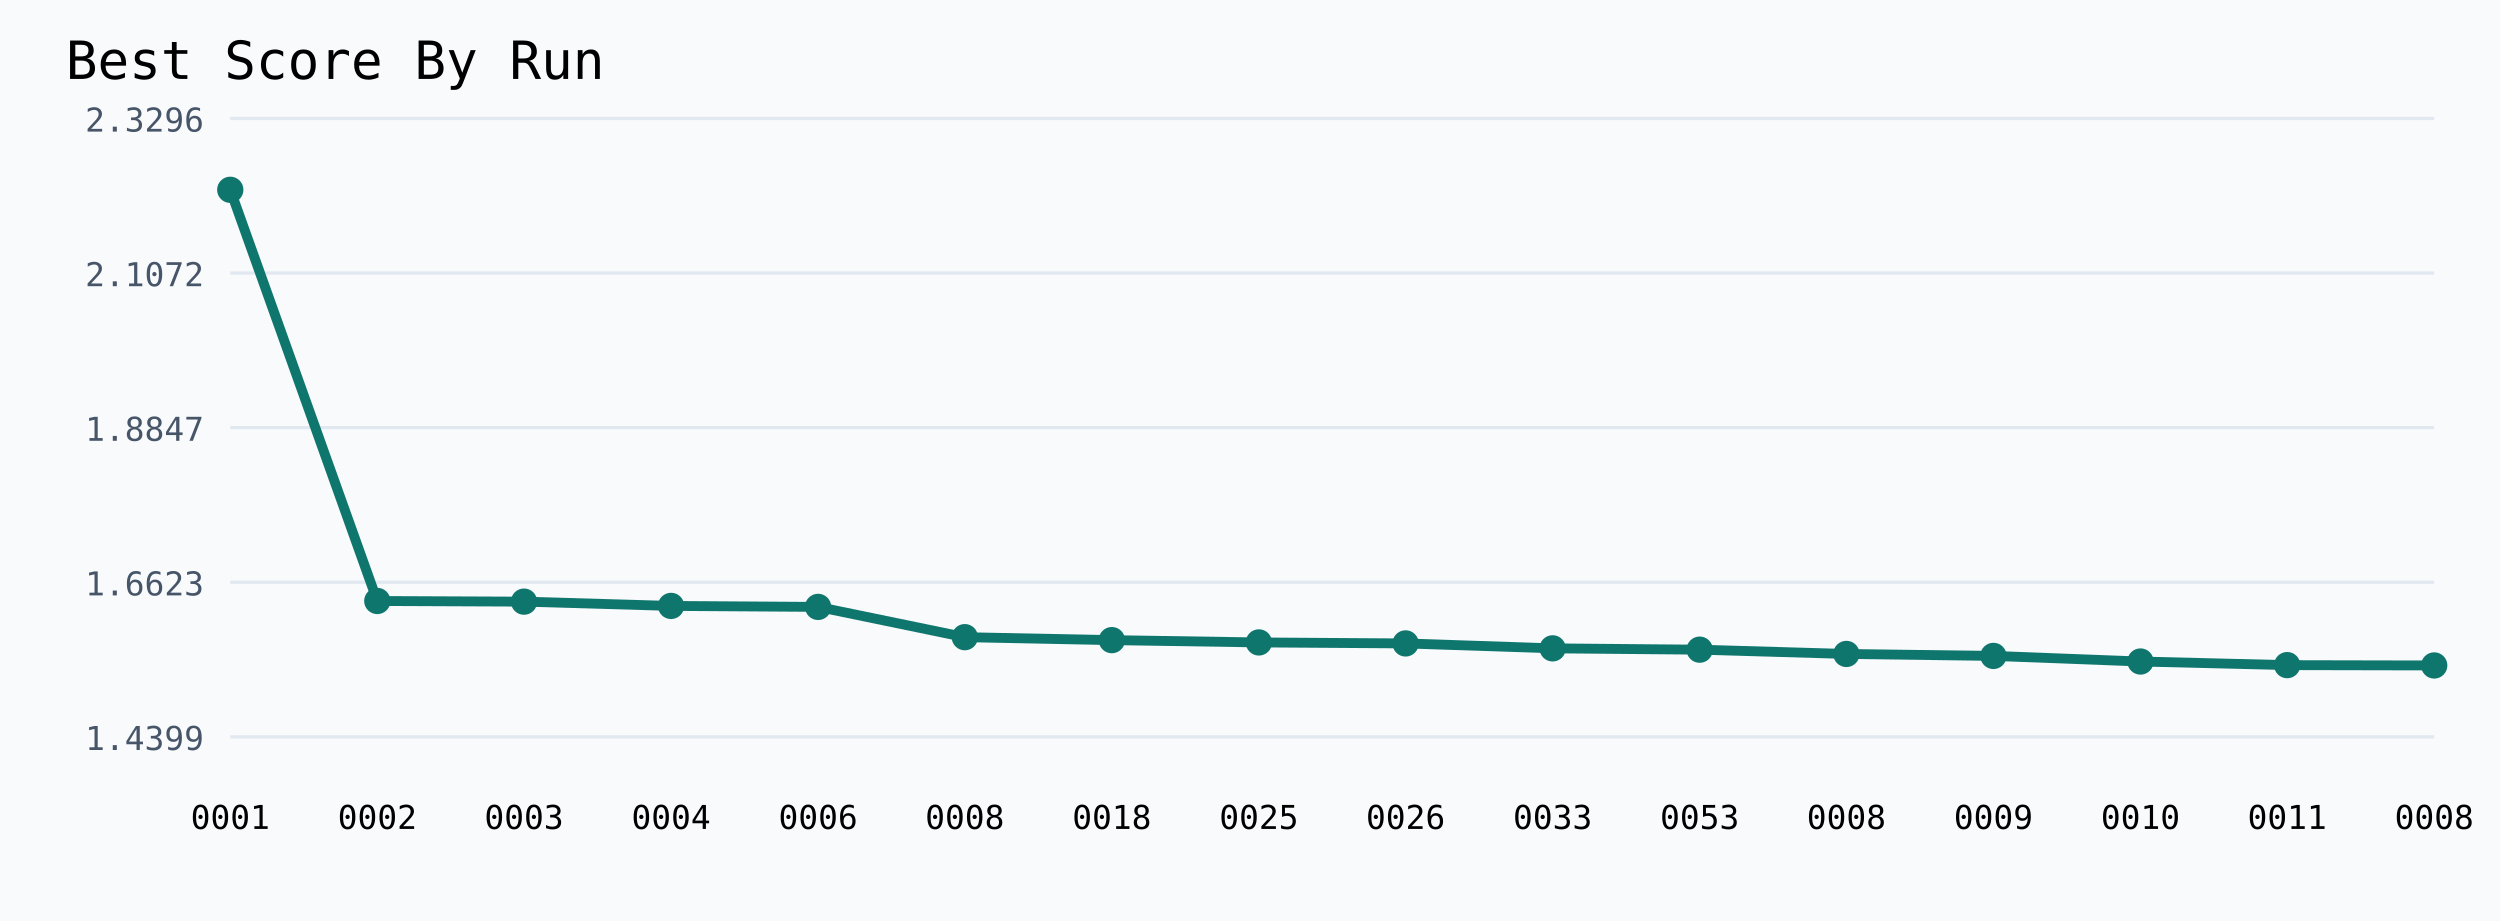
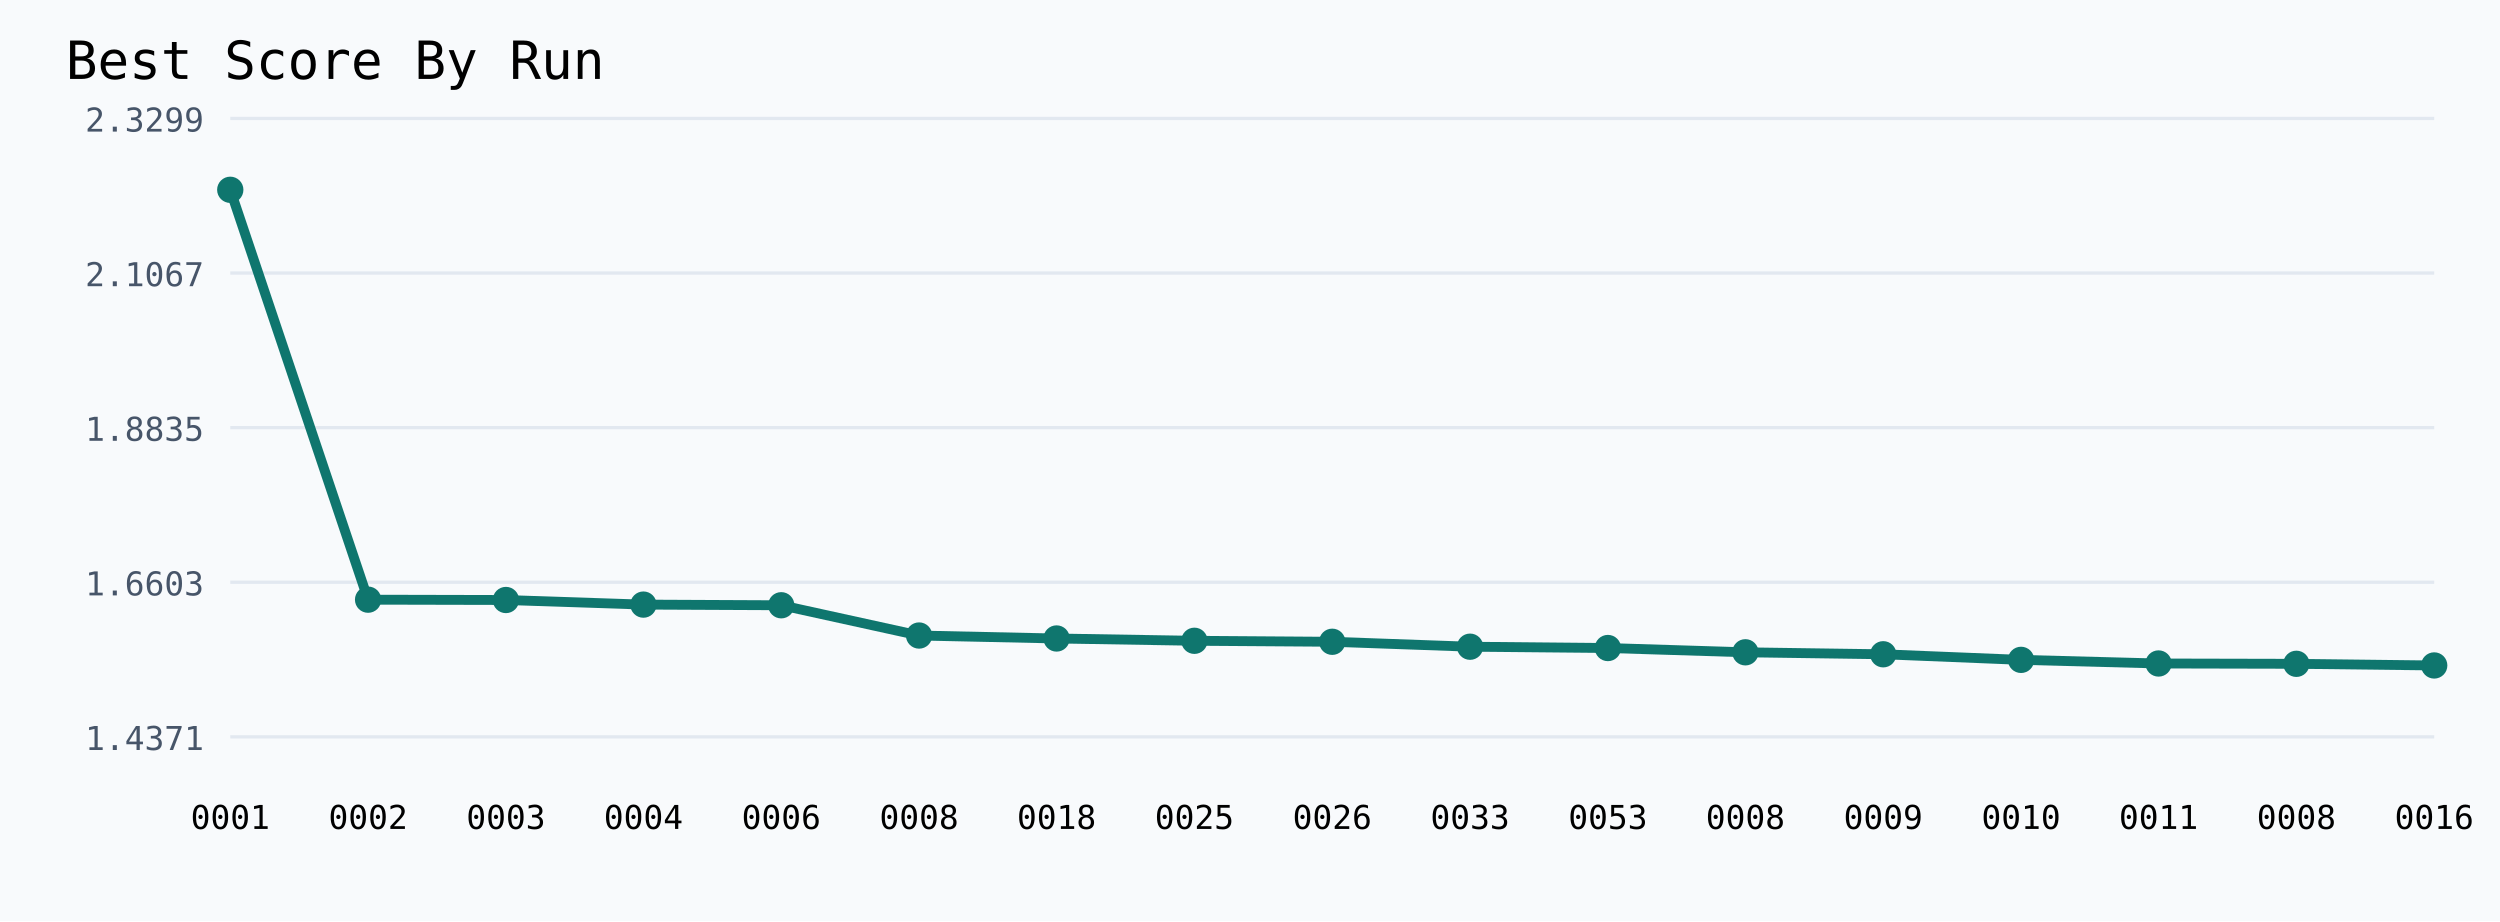
<svg xmlns="http://www.w3.org/2000/svg" width="760" height="280">
  <rect width="100%" height="100%" fill="#f8fafc" />
  <text x="20" y="24" font-family="monospace" font-size="16">Best Score By Run</text>
  <line x1="70" y1="36.0" x2="740" y2="36.0" stroke="#e2e8f0" />
-   <text x="62" y="40.0" text-anchor="end" font-family="monospace" font-size="10" fill="#475569">2.3296</text>
+   <text x="62" y="40.0" text-anchor="end" font-family="monospace" font-size="10" fill="#475569">2.3299</text>
  <line x1="70" y1="83.0" x2="740" y2="83.0" stroke="#e2e8f0" />
-   <text x="62" y="87.0" text-anchor="end" font-family="monospace" font-size="10" fill="#475569">2.1072</text>
+   <text x="62" y="87.0" text-anchor="end" font-family="monospace" font-size="10" fill="#475569">2.1067</text>
  <line x1="70" y1="130.0" x2="740" y2="130.0" stroke="#e2e8f0" />
-   <text x="62" y="134.0" text-anchor="end" font-family="monospace" font-size="10" fill="#475569">1.8847</text>
+   <text x="62" y="134.0" text-anchor="end" font-family="monospace" font-size="10" fill="#475569">1.8835</text>
  <line x1="70" y1="177.0" x2="740" y2="177.0" stroke="#e2e8f0" />
-   <text x="62" y="181.0" text-anchor="end" font-family="monospace" font-size="10" fill="#475569">1.6623</text>
+   <text x="62" y="181.0" text-anchor="end" font-family="monospace" font-size="10" fill="#475569">1.6603</text>
  <line x1="70" y1="224.0" x2="740" y2="224.0" stroke="#e2e8f0" />
-   <text x="62" y="228.0" text-anchor="end" font-family="monospace" font-size="10" fill="#475569">1.4399</text>
-   <polyline fill="none" stroke="#0f766e" stroke-width="3" points="70.0,57.7 114.7,182.7 159.3,182.9 204.0,184.2 248.7,184.5 293.3,193.7 338.0,194.6 382.7,195.3 427.3,195.6 472.0,197.1 516.7,197.5 561.3,198.8 606.0,199.4 650.7,201.1 695.3,202.2 740.0,202.3" />
+   <text x="62" y="228.0" text-anchor="end" font-family="monospace" font-size="10" fill="#475569">1.4371</text>
+   <polyline fill="none" stroke="#0f766e" stroke-width="3" points="70.0,57.7 111.9,182.3 153.8,182.4 195.6,183.8 237.5,184.0 279.4,193.2 321.2,194.1 363.1,194.8 405.0,195.1 446.9,196.6 488.8,197.0 530.6,198.3 572.5,198.9 614.4,200.6 656.2,201.7 698.1,201.8 740.0,202.3" />
  <circle cx="70.0" cy="57.7" r="4" fill="#0f766e" />
  <text x="70.0" y="252" text-anchor="middle" font-family="monospace" font-size="10">0001</text>
-   <circle cx="114.7" cy="182.7" r="4" fill="#0f766e" />
-   <text x="114.7" y="252" text-anchor="middle" font-family="monospace" font-size="10">0002</text>
-   <circle cx="159.3" cy="182.9" r="4" fill="#0f766e" />
-   <text x="159.3" y="252" text-anchor="middle" font-family="monospace" font-size="10">0003</text>
-   <circle cx="204.0" cy="184.2" r="4" fill="#0f766e" />
-   <text x="204.0" y="252" text-anchor="middle" font-family="monospace" font-size="10">0004</text>
-   <circle cx="248.7" cy="184.5" r="4" fill="#0f766e" />
-   <text x="248.7" y="252" text-anchor="middle" font-family="monospace" font-size="10">0006</text>
-   <circle cx="293.3" cy="193.7" r="4" fill="#0f766e" />
-   <text x="293.3" y="252" text-anchor="middle" font-family="monospace" font-size="10">0008</text>
-   <circle cx="338.0" cy="194.6" r="4" fill="#0f766e" />
-   <text x="338.0" y="252" text-anchor="middle" font-family="monospace" font-size="10">0018</text>
-   <circle cx="382.7" cy="195.3" r="4" fill="#0f766e" />
-   <text x="382.7" y="252" text-anchor="middle" font-family="monospace" font-size="10">0025</text>
-   <circle cx="427.3" cy="195.6" r="4" fill="#0f766e" />
-   <text x="427.3" y="252" text-anchor="middle" font-family="monospace" font-size="10">0026</text>
-   <circle cx="472.0" cy="197.1" r="4" fill="#0f766e" />
-   <text x="472.0" y="252" text-anchor="middle" font-family="monospace" font-size="10">0033</text>
-   <circle cx="516.7" cy="197.5" r="4" fill="#0f766e" />
-   <text x="516.7" y="252" text-anchor="middle" font-family="monospace" font-size="10">0053</text>
-   <circle cx="561.3" cy="198.8" r="4" fill="#0f766e" />
-   <text x="561.3" y="252" text-anchor="middle" font-family="monospace" font-size="10">0008</text>
-   <circle cx="606.0" cy="199.4" r="4" fill="#0f766e" />
-   <text x="606.0" y="252" text-anchor="middle" font-family="monospace" font-size="10">0009</text>
-   <circle cx="650.7" cy="201.1" r="4" fill="#0f766e" />
-   <text x="650.7" y="252" text-anchor="middle" font-family="monospace" font-size="10">0010</text>
-   <circle cx="695.3" cy="202.2" r="4" fill="#0f766e" />
-   <text x="695.3" y="252" text-anchor="middle" font-family="monospace" font-size="10">0011</text>
+   <circle cx="111.9" cy="182.3" r="4" fill="#0f766e" />
+   <text x="111.9" y="252" text-anchor="middle" font-family="monospace" font-size="10">0002</text>
+   <circle cx="153.8" cy="182.4" r="4" fill="#0f766e" />
+   <text x="153.8" y="252" text-anchor="middle" font-family="monospace" font-size="10">0003</text>
+   <circle cx="195.6" cy="183.8" r="4" fill="#0f766e" />
+   <text x="195.6" y="252" text-anchor="middle" font-family="monospace" font-size="10">0004</text>
+   <circle cx="237.5" cy="184.0" r="4" fill="#0f766e" />
+   <text x="237.5" y="252" text-anchor="middle" font-family="monospace" font-size="10">0006</text>
+   <circle cx="279.4" cy="193.2" r="4" fill="#0f766e" />
+   <text x="279.4" y="252" text-anchor="middle" font-family="monospace" font-size="10">0008</text>
+   <circle cx="321.2" cy="194.1" r="4" fill="#0f766e" />
+   <text x="321.2" y="252" text-anchor="middle" font-family="monospace" font-size="10">0018</text>
+   <circle cx="363.1" cy="194.8" r="4" fill="#0f766e" />
+   <text x="363.1" y="252" text-anchor="middle" font-family="monospace" font-size="10">0025</text>
+   <circle cx="405.0" cy="195.1" r="4" fill="#0f766e" />
+   <text x="405.0" y="252" text-anchor="middle" font-family="monospace" font-size="10">0026</text>
+   <circle cx="446.9" cy="196.6" r="4" fill="#0f766e" />
+   <text x="446.9" y="252" text-anchor="middle" font-family="monospace" font-size="10">0033</text>
+   <circle cx="488.8" cy="197.0" r="4" fill="#0f766e" />
+   <text x="488.8" y="252" text-anchor="middle" font-family="monospace" font-size="10">0053</text>
+   <circle cx="530.6" cy="198.3" r="4" fill="#0f766e" />
+   <text x="530.6" y="252" text-anchor="middle" font-family="monospace" font-size="10">0008</text>
+   <circle cx="572.5" cy="198.9" r="4" fill="#0f766e" />
+   <text x="572.5" y="252" text-anchor="middle" font-family="monospace" font-size="10">0009</text>
+   <circle cx="614.4" cy="200.6" r="4" fill="#0f766e" />
+   <text x="614.4" y="252" text-anchor="middle" font-family="monospace" font-size="10">0010</text>
+   <circle cx="656.2" cy="201.7" r="4" fill="#0f766e" />
+   <text x="656.2" y="252" text-anchor="middle" font-family="monospace" font-size="10">0011</text>
+   <circle cx="698.1" cy="201.8" r="4" fill="#0f766e" />
+   <text x="698.1" y="252" text-anchor="middle" font-family="monospace" font-size="10">0008</text>
  <circle cx="740.0" cy="202.3" r="4" fill="#0f766e" />
-   <text x="740.0" y="252" text-anchor="middle" font-family="monospace" font-size="10">0008</text>
+   <text x="740.0" y="252" text-anchor="middle" font-family="monospace" font-size="10">0016</text>
</svg>
